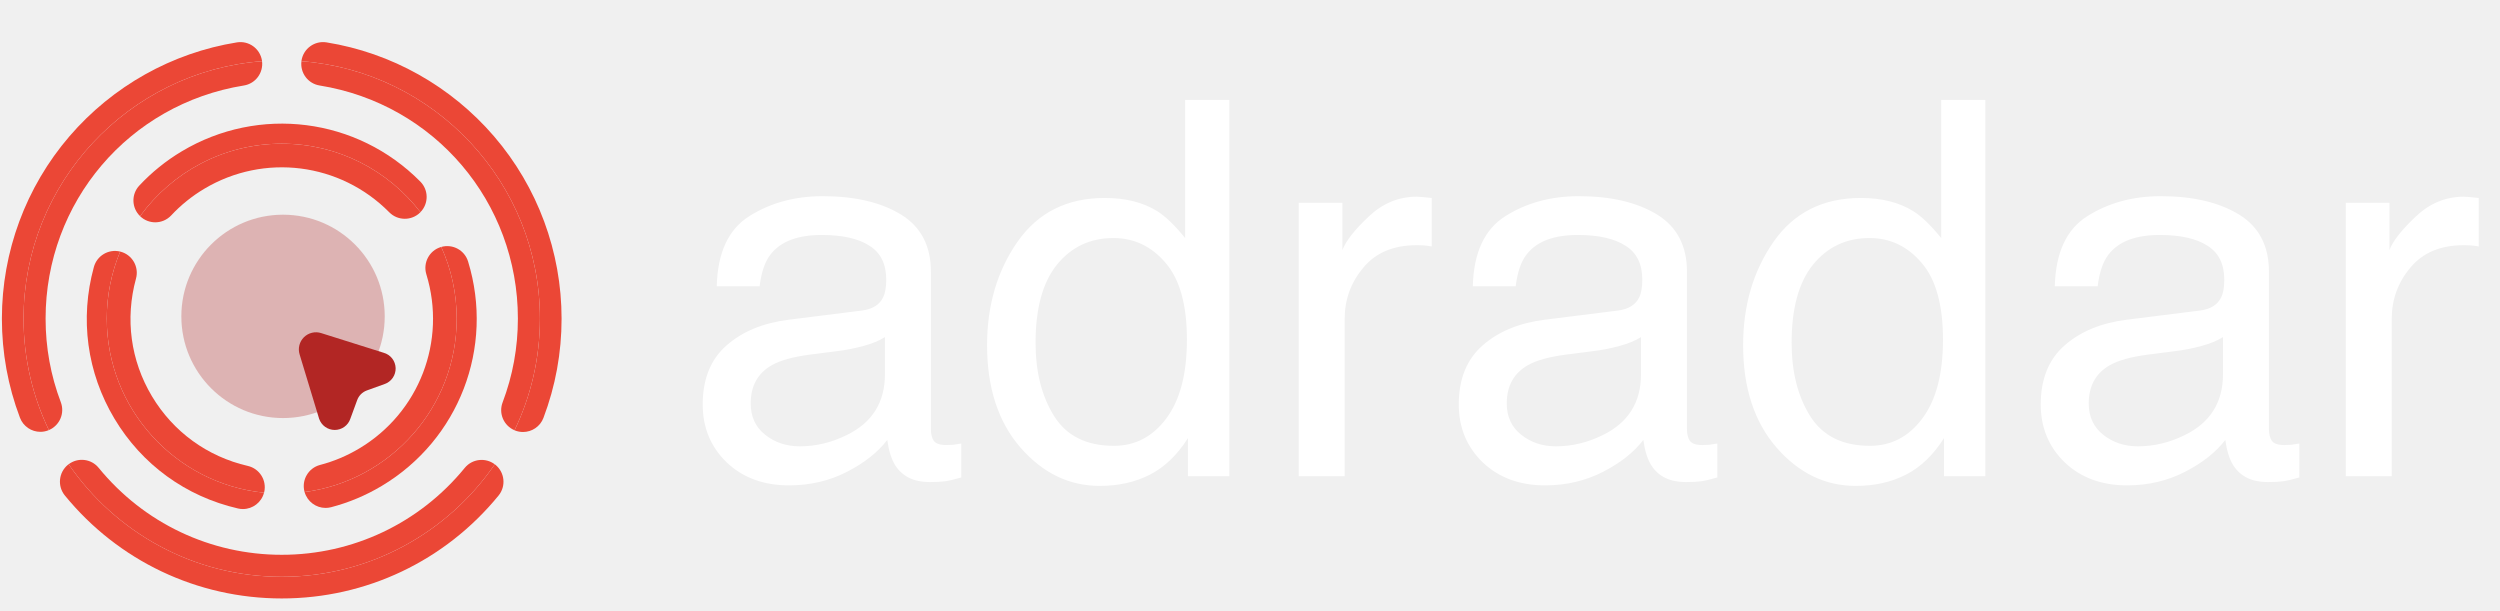
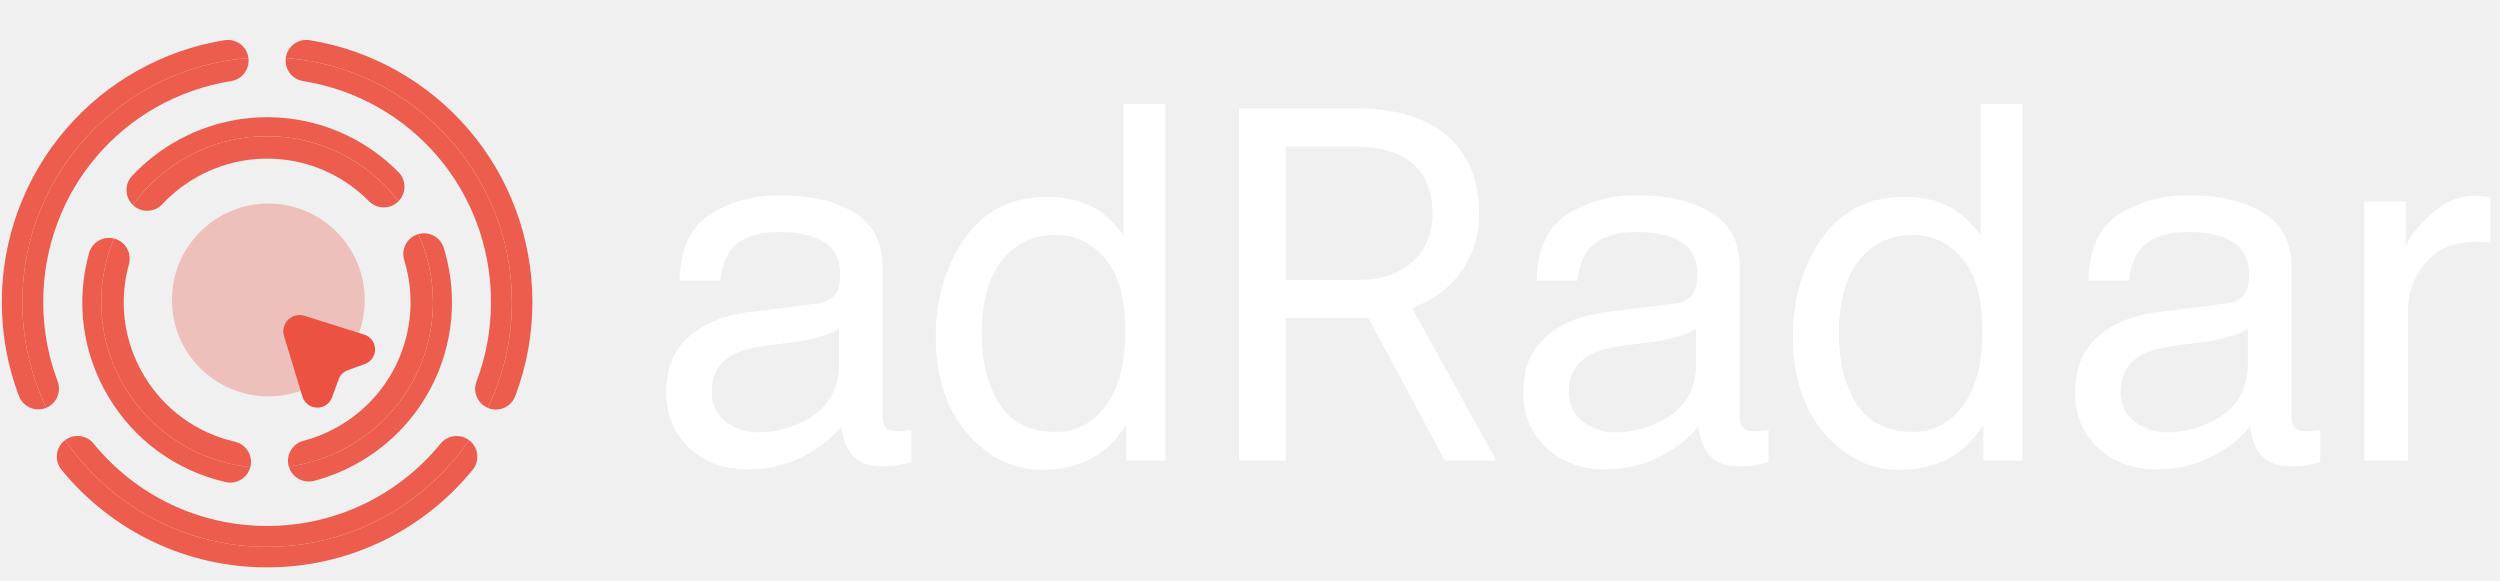
- <svg xmlns="http://www.w3.org/2000/svg" width="168" height="41" viewBox="0 0 168 41" fill="none">
-   <g clip-path="url(#clip0_72_6077)">
-     <path d="M17.608 4.113C17.607 4.097 17.605 4.08 17.603 4.063C17.474 3.264 16.721 2.719 15.921 2.848C11.558 3.55 7.562 5.792 4.666 9.161C1.74 12.565 0.127 16.916 0.127 21.412C0.127 23.704 0.535 25.944 1.341 28.071C1.563 28.657 2.121 29.019 2.714 29.019C2.887 29.019 3.062 28.988 3.233 28.923C3.25 28.916 3.267 28.909 3.284 28.901C2.195 26.633 1.583 24.093 1.583 21.412C1.583 12.292 8.658 4.791 17.608 4.113Z" fill="#EB4736" />
-     <path d="M18.933 38.761C12.993 38.761 7.742 35.761 4.614 31.196C4.598 31.207 4.583 31.219 4.567 31.23C3.94 31.742 3.845 32.667 4.358 33.296C7.949 37.693 13.26 40.216 18.934 40.216C24.602 40.216 29.913 37.696 33.503 33.301C34.016 32.673 33.923 31.749 33.295 31.236C33.28 31.224 33.264 31.213 33.249 31.201C30.119 35.763 24.87 38.761 18.933 38.761Z" fill="#EB4736" />
-     <path d="M33.199 9.161C30.303 5.792 26.307 3.55 21.944 2.848C21.144 2.719 20.391 3.264 20.262 4.063C20.26 4.08 20.259 4.097 20.257 4.113C29.207 4.793 36.283 12.292 36.283 21.412C36.283 24.098 35.669 26.642 34.576 28.913C34.592 28.92 34.609 28.928 34.626 28.935C34.798 29 34.975 29.03 35.148 29.03C35.739 29.03 36.297 28.67 36.519 28.084C37.327 25.953 37.738 23.709 37.738 21.412C37.738 16.916 36.125 12.565 33.199 9.161Z" fill="#EB4736" />
-     <path d="M4.087 27.031C3.407 25.238 3.064 23.348 3.064 21.412C3.064 13.578 8.668 6.989 16.389 5.745C17.171 5.62 17.708 4.894 17.609 4.113C8.659 4.791 1.583 12.291 1.583 21.412C1.583 24.093 2.195 26.632 3.285 28.901C4.008 28.595 4.367 27.771 4.087 27.031Z" fill="#EB4736" />
-     <path d="M31.229 31.444C28.199 35.154 23.717 37.282 18.933 37.282C14.146 37.282 9.663 35.153 6.631 31.439C6.132 30.826 5.239 30.724 4.613 31.197C7.742 35.761 12.993 38.761 18.932 38.761C24.87 38.761 30.119 35.763 33.249 31.202C32.622 30.73 31.73 30.831 31.229 31.444Z" fill="#EB4736" />
-     <path d="M20.257 4.113C20.157 4.894 20.695 5.62 21.478 5.745C29.198 6.989 34.802 13.578 34.802 21.412C34.802 23.352 34.457 25.246 33.775 27.042C33.494 27.783 33.853 28.607 34.576 28.913C35.669 26.641 36.283 24.097 36.283 21.412C36.283 12.291 29.207 4.792 20.257 4.113Z" fill="#EB4736" />
-     <path d="M18.932 9.656C22.725 9.656 26.102 11.463 28.253 14.258C28.811 13.688 28.811 12.773 28.246 12.203C23.997 7.904 17.405 7.069 12.215 10.169C11.157 10.802 10.196 11.576 9.361 12.471C8.814 13.056 8.84 13.97 9.414 14.525C11.552 11.578 15.021 9.656 18.932 9.656Z" fill="#EB4736" />
-     <path d="M29.653 16.594C30.316 18.066 30.69 19.697 30.69 21.413C30.69 27.374 26.229 32.31 20.469 33.065C20.652 33.708 21.238 34.132 21.879 34.132C22.003 34.133 22.127 34.117 22.252 34.084C23.442 33.773 24.586 33.293 25.65 32.656C30.841 29.556 33.228 23.355 31.456 17.575C31.223 16.81 30.418 16.377 29.653 16.594Z" fill="#EB4736" />
-     <path d="M7.176 21.412C7.176 19.817 7.497 18.296 8.076 16.906C7.306 16.716 6.521 17.172 6.309 17.942C5.352 21.421 5.843 25.041 7.689 28.13C9.532 31.216 12.482 33.361 15.994 34.17C16.105 34.196 16.215 34.209 16.325 34.208C16.979 34.208 17.572 33.766 17.742 33.109C11.816 32.511 7.176 27.494 7.176 21.412Z" fill="#EB4736" />
-     <path d="M10.434 14.94C10.826 14.94 11.217 14.783 11.507 14.474C12.153 13.78 12.898 13.18 13.721 12.689C17.747 10.283 22.862 10.932 26.16 14.267C26.729 14.843 27.659 14.848 28.235 14.279C28.241 14.272 28.247 14.265 28.253 14.258C26.102 11.463 22.725 9.656 18.932 9.656C15.021 9.656 11.552 11.578 9.414 14.525C9.42 14.532 9.426 14.539 9.433 14.545C9.716 14.809 10.075 14.94 10.434 14.94Z" fill="#EB4736" />
-     <path d="M30.69 21.412C30.69 19.696 30.317 18.066 29.653 16.594C29.643 16.596 29.634 16.599 29.623 16.602C28.848 16.839 28.413 17.659 28.651 18.435C30.025 22.918 28.172 27.73 24.145 30.135C23.318 30.63 22.431 31.003 21.508 31.244C20.724 31.45 20.255 32.252 20.46 33.035C20.463 33.046 20.466 33.056 20.469 33.065C26.229 32.31 30.69 27.374 30.69 21.412Z" fill="#EB4736" />
-     <path d="M16.653 31.31C13.928 30.682 11.64 29.017 10.209 26.625C8.777 24.228 8.398 21.42 9.14 18.719C9.354 17.938 8.895 17.13 8.114 16.915C8.101 16.912 8.088 16.909 8.076 16.906C7.498 18.296 7.176 19.817 7.176 21.412C7.176 27.494 11.817 32.511 17.743 33.109C17.747 33.096 17.751 33.083 17.755 33.07C17.937 32.28 17.444 31.492 16.653 31.31Z" fill="#EB4736" />
-     <path opacity="0.3" d="M19.02 28.094C22.794 28.094 25.854 25.035 25.854 21.261C25.854 17.486 22.794 14.427 19.02 14.427C15.246 14.427 12.186 17.486 12.186 21.261C12.186 25.035 15.246 28.094 19.02 28.094Z" fill="#B22624" />
-     <path d="M21.581 22.383L25.782 23.706C26.008 23.769 26.208 23.903 26.353 24.087C26.497 24.272 26.579 24.498 26.587 24.733C26.594 24.967 26.526 25.198 26.393 25.391C26.26 25.584 26.068 25.73 25.846 25.807L24.652 26.238C24.501 26.293 24.364 26.381 24.25 26.495C24.137 26.61 24.051 26.748 23.998 26.9L23.544 28.137C23.471 28.357 23.329 28.549 23.141 28.684C22.953 28.82 22.726 28.893 22.494 28.893C22.262 28.893 22.036 28.82 21.847 28.684C21.659 28.549 21.518 28.357 21.444 28.137L20.135 23.821C20.072 23.62 20.066 23.407 20.117 23.203C20.168 22.999 20.273 22.812 20.422 22.664C20.571 22.516 20.758 22.411 20.962 22.362C21.166 22.312 21.38 22.319 21.581 22.383Z" fill="#B22624" />
+ <svg xmlns="http://www.w3.org/2000/svg" width="814" height="189" viewBox="0 0 814 189" fill="none">
+   <g clip-path="url(#clip0_96_133)">
+     <path d="M80.888 18.895C80.88 18.82 80.872 18.743 80.864 18.664C80.271 14.992 76.813 12.49 73.136 13.083C53.095 16.309 34.738 26.605 21.435 42.08C7.995 57.72 0.587 77.707 0.587 98.359C0.587 108.887 2.462 119.177 6.162 128.945C7.183 131.638 9.745 133.299 12.467 133.299C13.262 133.299 14.069 133.157 14.851 132.86C14.931 132.828 15.01 132.795 15.089 132.759C10.083 122.338 7.272 110.672 7.272 98.359C7.272 56.462 39.774 22.009 80.888 18.895Z" fill="#EC5D4E" />
+     <path d="M86.967 178.055C59.684 178.055 35.562 164.271 21.192 143.305C21.12 143.356 21.049 143.407 20.978 143.459C18.096 145.814 17.663 150.06 20.017 152.949C36.511 173.15 60.912 184.739 86.973 184.739C113.01 184.739 137.404 173.162 153.898 152.972C156.253 150.09 155.826 145.843 152.944 143.489C152.872 143.433 152.801 143.38 152.73 143.328C138.353 164.283 114.244 178.055 86.967 178.055Z" fill="#EC5D4E" />
+     <path d="M152.505 42.08C139.201 26.606 120.845 16.309 100.804 13.083C97.127 12.49 93.669 14.993 93.076 18.664C93.068 18.743 93.06 18.82 93.052 18.895C134.166 22.015 166.668 56.462 166.668 98.359C166.668 110.696 163.851 122.38 158.827 132.813C158.902 132.848 158.979 132.882 159.058 132.913C159.847 133.216 160.66 133.352 161.455 133.352C164.171 133.352 166.733 131.698 167.753 129.005C171.466 119.219 173.352 108.911 173.352 98.359C173.352 77.707 165.944 57.72 152.505 42.08Z" fill="#EC5D4E" />
+     <path d="M18.772 124.171C15.652 115.933 14.074 107.25 14.074 98.359C14.074 62.37 39.815 32.104 75.283 26.392C78.877 25.817 81.344 22.484 80.888 18.895C39.774 22.009 7.272 56.462 7.272 98.359C7.272 110.672 10.083 122.339 15.089 132.759C18.41 131.354 20.059 127.57 18.772 124.171Z" fill="#EC5D4E" />
+     <path d="M143.454 144.444C129.534 161.483 108.947 171.258 86.973 171.258C64.981 171.258 44.388 161.477 30.462 144.42C28.167 141.603 24.068 141.134 21.192 143.305C35.563 164.271 59.684 178.055 86.967 178.055C114.244 178.055 138.353 164.283 152.73 143.329C149.854 141.164 145.755 141.626 143.454 144.444Z" fill="#EC5D4E" />
+     <path d="M93.052 18.895C92.595 22.484 95.062 25.817 98.663 26.392C134.124 32.104 159.865 62.37 159.865 98.359C159.865 107.268 158.281 115.969 155.15 124.219C153.857 127.623 155.506 131.407 158.827 132.813C163.851 122.38 166.668 110.69 166.668 98.359C166.668 56.462 134.166 22.015 93.052 18.895Z" fill="#EC5D4E" />
+     <path d="M86.967 44.357C104.392 44.357 119.902 52.655 129.783 65.496C132.345 62.874 132.345 58.675 129.753 56.053C110.234 36.309 79.951 32.472 56.114 46.712C51.25 49.618 46.837 53.177 43 57.287C40.491 59.974 40.61 64.173 43.243 66.723C53.065 53.183 69.002 44.357 86.967 44.357Z" fill="#EC5D4E" />
+     <path d="M136.212 76.225C139.261 82.986 140.975 90.477 140.975 98.359C140.975 125.743 120.483 148.417 94.025 151.887C94.867 154.84 97.56 156.786 100.501 156.786C101.071 156.79 101.642 156.717 102.216 156.566C107.684 155.137 112.939 152.931 117.826 150.007C141.669 135.766 152.635 107.279 144.498 80.732C143.424 77.215 139.729 75.228 136.212 76.225Z" fill="#EC5D4E" />
+     <path d="M32.965 98.359C32.965 91.029 34.441 84.042 37.099 77.66C33.564 76.788 29.958 78.882 28.985 82.417C24.59 98.401 26.844 115.026 35.325 129.219C43.789 143.394 57.341 153.245 73.474 156.964C73.984 157.083 74.49 157.14 74.992 157.136C77.999 157.136 80.721 155.108 81.504 152.089C54.281 149.343 32.965 126.295 32.965 98.359Z" fill="#EC5D4E" />
+     <path d="M47.929 68.627C49.732 68.627 51.529 67.909 52.857 66.486C55.829 63.301 59.251 60.543 63.029 58.289C81.522 47.234 105.021 50.217 120.169 65.537C122.784 68.182 127.055 68.206 129.7 65.59C129.728 65.559 129.755 65.527 129.783 65.496C119.902 52.655 104.392 44.357 86.967 44.357C69.002 44.357 53.065 53.183 43.243 66.723C43.271 66.755 43.3 66.784 43.332 66.812C44.631 68.028 46.28 68.627 47.929 68.627Z" fill="#EC5D4E" />
+     <path d="M140.975 98.359C140.975 90.477 139.261 82.986 136.212 76.225C136.169 76.237 136.123 76.249 136.076 76.26C132.517 77.352 130.519 81.118 131.61 84.682C137.92 105.275 129.409 127.38 110.911 138.429C107.115 140.701 103.04 142.415 98.799 143.524C95.199 144.467 93.04 148.15 93.983 151.751C93.999 151.798 94.013 151.843 94.025 151.887C120.483 148.417 140.975 125.743 140.975 98.359Z" fill="#EC5D4E" />
+     <path d="M76.498 143.827C63.978 140.938 53.468 133.293 46.897 122.303C40.319 111.295 38.575 98.395 41.986 85.987C42.97 82.399 40.859 78.686 37.271 77.701C37.211 77.686 37.154 77.672 37.099 77.66C34.441 84.042 32.965 91.028 32.965 98.359C32.965 126.294 54.281 149.342 81.504 152.088C81.524 152.029 81.542 151.97 81.558 151.911C82.394 148.281 80.128 144.663 76.498 143.827Z" fill="#EC5D4E" />
+     <path opacity="0.3" d="M87.369 129.057C104.706 129.057 118.76 115.002 118.76 97.665C118.76 80.328 104.706 66.274 87.369 66.274C70.032 66.274 55.977 80.328 55.977 97.665C55.977 115.002 70.032 129.057 87.369 129.057Z" fill="#EB5242" />
+     <path d="M99.132 102.82L118.43 108.9C119.468 109.189 120.387 109.802 121.053 110.651C121.718 111.499 122.095 112.538 122.128 113.615C122.161 114.693 121.849 115.753 121.237 116.64C120.625 117.528 119.746 118.197 118.727 118.549L113.242 120.531C112.547 120.784 111.916 121.187 111.396 121.713C110.876 122.239 110.479 122.874 110.235 123.572L108.153 129.255C107.814 130.266 107.166 131.145 106.3 131.767C105.434 132.39 104.395 132.725 103.329 132.725C102.262 132.725 101.223 132.39 100.357 131.767C99.492 131.145 98.844 130.266 98.504 129.255L92.49 109.429C92.204 108.507 92.176 107.524 92.409 106.587C92.641 105.65 93.126 104.795 93.811 104.114C94.495 103.433 95.353 102.952 96.291 102.724C97.229 102.496 98.212 102.529 99.132 102.82Z" fill="#EB5242" />
  </g>
-   <path d="M50.447 27.111C50.447 28.003 50.773 28.707 51.425 29.221C52.076 29.736 52.848 29.993 53.74 29.993C54.827 29.993 55.879 29.741 56.896 29.238C58.612 28.404 59.469 27.037 59.469 25.139V22.652C59.092 22.892 58.606 23.092 58.011 23.252C57.417 23.412 56.833 23.526 56.262 23.595L54.392 23.835C53.271 23.984 52.431 24.218 51.87 24.538C50.921 25.076 50.447 25.933 50.447 27.111ZM57.925 20.868C58.635 20.776 59.109 20.479 59.349 19.976C59.486 19.701 59.555 19.307 59.555 18.792C59.555 17.74 59.178 16.98 58.423 16.511C57.68 16.03 56.61 15.79 55.215 15.79C53.603 15.79 52.459 16.225 51.785 17.094C51.407 17.574 51.161 18.289 51.047 19.238H48.165C48.223 16.974 48.954 15.402 50.361 14.521C51.779 13.629 53.42 13.183 55.284 13.183C57.445 13.183 59.201 13.595 60.55 14.418C61.888 15.241 62.557 16.522 62.557 18.26V28.844C62.557 29.164 62.62 29.421 62.745 29.616C62.883 29.81 63.163 29.907 63.586 29.907C63.723 29.907 63.878 29.902 64.049 29.89C64.221 29.867 64.404 29.839 64.598 29.804V32.086C64.118 32.223 63.752 32.309 63.5 32.343C63.249 32.377 62.906 32.395 62.471 32.395C61.408 32.395 60.636 32.017 60.155 31.262C59.904 30.862 59.727 30.296 59.624 29.564C58.995 30.388 58.091 31.102 56.913 31.708C55.736 32.315 54.438 32.617 53.02 32.617C51.316 32.617 49.921 32.103 48.834 31.074C47.759 30.033 47.222 28.735 47.222 27.18C47.222 25.476 47.754 24.155 48.817 23.218C49.881 22.28 51.276 21.702 53.003 21.485L57.925 20.868ZM69.59 23.029C69.59 24.996 70.007 26.642 70.842 27.969C71.677 29.296 73.014 29.959 74.856 29.959C76.285 29.959 77.457 29.347 78.372 28.123C79.298 26.888 79.761 25.122 79.761 22.823C79.761 20.502 79.287 18.786 78.338 17.677C77.388 16.556 76.216 15.996 74.821 15.996C73.266 15.996 72.002 16.591 71.031 17.78C70.07 18.969 69.59 20.719 69.59 23.029ZM74.238 13.303C75.645 13.303 76.823 13.601 77.772 14.195C78.32 14.538 78.944 15.139 79.641 15.996V6.716H82.609V32H79.83V29.444C79.11 30.576 78.258 31.394 77.274 31.897C76.291 32.4 75.164 32.652 73.895 32.652C71.848 32.652 70.076 31.794 68.578 30.079C67.079 28.352 66.331 26.059 66.331 23.201C66.331 20.525 67.011 18.209 68.372 16.253C69.744 14.287 71.699 13.303 74.238 13.303ZM87.274 13.629H90.208V16.802C90.448 16.185 91.037 15.436 91.974 14.555C92.912 13.663 93.993 13.217 95.216 13.217C95.273 13.217 95.371 13.223 95.508 13.235C95.645 13.246 95.88 13.269 96.211 13.303V16.562C96.028 16.528 95.857 16.505 95.697 16.494C95.548 16.482 95.382 16.477 95.199 16.477C93.644 16.477 92.449 16.98 91.614 17.986C90.779 18.981 90.362 20.13 90.362 21.434V32H87.274V13.629ZM101.254 27.111C101.254 28.003 101.58 28.707 102.232 29.221C102.884 29.736 103.656 29.993 104.548 29.993C105.634 29.993 106.686 29.741 107.704 29.238C109.419 28.404 110.277 27.037 110.277 25.139V22.652C109.899 22.892 109.413 23.092 108.819 23.252C108.224 23.412 107.641 23.526 107.069 23.595L105.199 23.835C104.079 23.984 103.238 24.218 102.678 24.538C101.729 25.076 101.254 25.933 101.254 27.111ZM108.733 20.868C109.442 20.776 109.916 20.479 110.157 19.976C110.294 19.701 110.362 19.307 110.362 18.792C110.362 17.74 109.985 16.98 109.23 16.511C108.487 16.03 107.418 15.79 106.023 15.79C104.41 15.79 103.267 16.225 102.592 17.094C102.215 17.574 101.969 18.289 101.855 19.238H98.973C99.03 16.974 99.762 15.402 101.168 14.521C102.586 13.629 104.227 13.183 106.091 13.183C108.253 13.183 110.008 13.595 111.357 14.418C112.695 15.241 113.364 16.522 113.364 18.26V28.844C113.364 29.164 113.427 29.421 113.553 29.616C113.69 29.81 113.97 29.907 114.393 29.907C114.531 29.907 114.685 29.902 114.857 29.89C115.028 29.867 115.211 29.839 115.405 29.804V32.086C114.925 32.223 114.559 32.309 114.308 32.343C114.056 32.377 113.713 32.395 113.278 32.395C112.215 32.395 111.443 32.017 110.963 31.262C110.711 30.862 110.534 30.296 110.431 29.564C109.802 30.388 108.899 31.102 107.721 31.708C106.543 32.315 105.245 32.617 103.827 32.617C102.123 32.617 100.728 32.103 99.642 31.074C98.567 30.033 98.029 28.735 98.029 27.18C98.029 25.476 98.561 24.155 99.625 23.218C100.688 22.28 102.083 21.702 103.81 21.485L108.733 20.868ZM120.397 23.029C120.397 24.996 120.814 26.642 121.649 27.969C122.484 29.296 123.822 29.959 125.663 29.959C127.092 29.959 128.265 29.347 129.179 28.123C130.106 26.888 130.569 25.122 130.569 22.823C130.569 20.502 130.094 18.786 129.145 17.677C128.196 16.556 127.024 15.996 125.629 15.996C124.074 15.996 122.81 16.591 121.838 17.78C120.877 18.969 120.397 20.719 120.397 23.029ZM125.046 13.303C126.452 13.303 127.63 13.601 128.579 14.195C129.128 14.538 129.751 15.139 130.449 15.996V6.716H133.416V32H130.637V29.444C129.917 30.576 129.065 31.394 128.082 31.897C127.098 32.4 125.972 32.652 124.702 32.652C122.656 32.652 120.883 31.794 119.385 30.079C117.887 28.352 117.138 26.059 117.138 23.201C117.138 20.525 117.818 18.209 119.179 16.253C120.551 14.287 122.507 13.303 125.046 13.303ZM140.363 27.111C140.363 28.003 140.689 28.707 141.341 29.221C141.993 29.736 142.765 29.993 143.657 29.993C144.743 29.993 145.795 29.741 146.813 29.238C148.528 28.404 149.386 27.037 149.386 25.139V22.652C149.008 22.892 148.522 23.092 147.928 23.252C147.333 23.412 146.75 23.526 146.178 23.595L144.308 23.835C143.188 23.984 142.347 24.218 141.787 24.538C140.838 25.076 140.363 25.933 140.363 27.111ZM147.842 20.868C148.551 20.776 149.026 20.479 149.266 19.976C149.403 19.701 149.471 19.307 149.471 18.792C149.471 17.74 149.094 16.98 148.339 16.511C147.596 16.03 146.527 15.79 145.132 15.79C143.519 15.79 142.376 16.225 141.701 17.094C141.324 17.574 141.078 18.289 140.964 19.238H138.082C138.139 16.974 138.871 15.402 140.277 14.521C141.695 13.629 143.336 13.183 145.2 13.183C147.362 13.183 149.117 13.595 150.466 14.418C151.804 15.241 152.473 16.522 152.473 18.26V28.844C152.473 29.164 152.536 29.421 152.662 29.616C152.799 29.81 153.079 29.907 153.502 29.907C153.64 29.907 153.794 29.902 153.966 29.89C154.137 29.867 154.32 29.839 154.515 29.804V32.086C154.034 32.223 153.668 32.309 153.417 32.343C153.165 32.377 152.822 32.395 152.388 32.395C151.324 32.395 150.552 32.017 150.072 31.262C149.82 30.862 149.643 30.296 149.54 29.564C148.911 30.388 148.008 31.102 146.83 31.708C145.652 32.315 144.354 32.617 142.936 32.617C141.232 32.617 139.837 32.103 138.751 31.074C137.676 30.033 137.138 28.735 137.138 27.18C137.138 25.476 137.67 24.155 138.734 23.218C139.797 22.28 141.192 21.702 142.919 21.485L147.842 20.868ZM157.636 13.629H160.57V16.802C160.81 16.185 161.399 15.436 162.336 14.555C163.274 13.663 164.355 13.217 165.578 13.217C165.635 13.217 165.733 13.223 165.87 13.235C166.007 13.246 166.241 13.269 166.573 13.303V16.562C166.39 16.528 166.219 16.505 166.059 16.494C165.91 16.482 165.744 16.477 165.561 16.477C164.006 16.477 162.811 16.98 161.976 17.986C161.141 18.981 160.724 20.13 160.724 21.434V32H157.636V13.629Z" fill="white" />
+   <path d="M231.73 127.544C231.73 131.641 233.227 134.872 236.222 137.235C239.216 139.599 242.762 140.781 246.859 140.781C251.849 140.781 256.682 139.625 261.357 137.314C269.236 133.48 273.176 127.202 273.176 118.482V107.057C271.443 108.16 269.21 109.08 266.479 109.815C263.747 110.551 261.068 111.076 258.442 111.391L249.853 112.494C244.705 113.177 240.844 114.254 238.27 115.725C233.91 118.194 231.73 122.133 231.73 127.544ZM266.085 98.863C269.341 98.442 271.521 97.077 272.624 94.766C273.255 93.505 273.57 91.692 273.57 89.329C273.57 84.496 271.836 81.003 268.37 78.849C264.955 76.643 260.044 75.54 253.635 75.54C246.228 75.54 240.976 77.536 237.876 81.528C236.143 83.734 235.013 87.017 234.488 91.377H221.251C221.513 80.977 224.875 73.754 231.336 69.709C237.85 65.612 245.388 63.563 253.95 63.563C263.878 63.563 271.942 65.454 278.14 69.236C284.286 73.018 287.359 78.902 287.359 86.886V135.502C287.359 136.973 287.648 138.155 288.226 139.048C288.856 139.941 290.143 140.387 292.087 140.387C292.717 140.387 293.426 140.361 294.214 140.308C295.002 140.203 295.842 140.072 296.735 139.914V150.394C294.529 151.024 292.848 151.418 291.693 151.576C290.537 151.733 288.961 151.812 286.965 151.812C282.08 151.812 278.534 150.079 276.328 146.612C275.172 144.773 274.358 142.173 273.885 138.811C270.996 142.593 266.846 145.876 261.436 148.661C256.025 151.445 250.063 152.837 243.549 152.837C235.723 152.837 229.314 150.473 224.324 145.745C219.386 140.965 216.917 135.003 216.917 127.859C216.917 120.032 219.36 113.965 224.245 109.658C229.13 105.35 235.539 102.697 243.471 101.699L266.085 98.863ZM319.664 108.791C319.664 117.826 321.582 125.39 325.416 131.483C329.251 137.577 335.397 140.624 343.854 140.624C350.42 140.624 355.805 137.813 360.007 132.193C364.262 126.519 366.389 118.404 366.389 107.845C366.389 97.182 364.209 89.302 359.849 84.207C355.489 79.059 350.105 76.485 343.697 76.485C336.553 76.485 330.748 79.217 326.283 84.68C321.871 90.143 319.664 98.18 319.664 108.791ZM341.018 64.115C347.479 64.115 352.889 65.48 357.249 68.212C359.77 69.788 362.633 72.546 365.838 76.485V33.858H379.469V150H366.704V138.26C363.395 143.46 359.482 147.216 354.964 149.527C350.447 151.839 345.272 152.994 339.442 152.994C330.039 152.994 321.897 149.054 315.016 141.175C308.134 133.243 304.694 122.711 304.694 109.579C304.694 97.287 307.819 86.65 314.07 77.667C320.374 68.632 329.356 64.115 341.018 64.115ZM403.422 35.276H441.401C450.016 35.276 457.291 36.589 463.227 39.216C469.215 41.842 473.759 45.729 476.858 50.877C480.01 55.973 481.586 62.25 481.586 69.709C481.586 74.962 480.509 79.768 478.355 84.128C476.254 88.436 473.207 92.113 469.215 95.159C465.275 98.154 460.548 100.386 455.032 101.857L450.777 103.512H415.084L414.926 91.141H441.874C447.337 91.141 451.881 90.195 455.505 88.304C459.13 86.361 461.861 83.761 463.7 80.504C465.538 77.247 466.457 73.649 466.457 69.709C466.457 65.297 465.591 61.436 463.857 58.126C462.124 54.817 459.392 52.269 455.663 50.483C451.986 48.645 447.232 47.725 441.401 47.725H418.63V150H403.422V35.276ZM470.476 150L442.583 97.996L458.42 97.917L486.707 149.054V150H470.476ZM510.818 127.544C510.818 131.641 512.315 134.872 515.31 137.235C518.304 139.599 521.85 140.781 525.947 140.781C530.937 140.781 535.77 139.625 540.445 137.314C548.324 133.48 552.264 127.202 552.264 118.482V107.057C550.53 108.16 548.298 109.08 545.566 109.815C542.835 110.551 540.156 111.076 537.529 111.391L528.941 112.494C523.793 113.177 519.932 114.254 517.358 115.725C512.998 118.194 510.818 122.133 510.818 127.544ZM545.172 98.863C548.429 98.442 550.609 97.077 551.712 94.766C552.343 93.505 552.658 91.692 552.658 89.329C552.658 84.496 550.924 81.003 547.458 78.849C544.043 76.643 539.132 75.54 532.723 75.54C525.316 75.54 520.064 77.536 516.964 81.528C515.231 83.734 514.101 87.017 513.576 91.377H500.339C500.601 80.977 503.963 73.754 510.424 69.709C516.938 65.612 524.476 63.563 533.038 63.563C542.966 63.563 551.03 65.454 557.228 69.236C563.374 73.018 566.447 78.902 566.447 86.886V135.502C566.447 136.973 566.736 138.155 567.314 139.048C567.944 139.941 569.231 140.387 571.174 140.387C571.805 140.387 572.514 140.361 573.302 140.308C574.09 140.203 574.93 140.072 575.823 139.914V150.394C573.617 151.024 571.936 151.418 570.781 151.576C569.625 151.733 568.049 151.812 566.053 151.812C561.168 151.812 557.622 150.079 555.416 146.612C554.26 144.773 553.446 142.173 552.973 138.811C550.084 142.593 545.934 145.876 540.524 148.661C535.113 151.445 529.151 152.837 522.637 152.837C514.811 152.837 508.402 150.473 503.412 145.745C498.474 140.965 496.005 135.003 496.005 127.859C496.005 120.032 498.448 113.965 503.333 109.658C508.218 105.35 514.627 102.697 522.559 101.699L545.172 98.863ZM598.752 108.791C598.752 117.826 600.67 125.39 604.504 131.483C608.339 137.577 614.485 140.624 622.942 140.624C629.508 140.624 634.892 137.813 639.095 132.193C643.35 126.519 645.477 118.404 645.477 107.845C645.477 97.182 643.297 89.302 638.937 84.207C634.577 79.059 629.193 76.485 622.784 76.485C615.641 76.485 609.836 79.217 605.371 84.68C600.959 90.143 598.752 98.18 598.752 108.791ZM620.105 64.115C626.567 64.115 631.977 65.48 636.337 68.212C638.858 69.788 641.721 72.546 644.926 76.485V33.858H658.557V150H645.792V138.26C642.483 143.46 638.57 147.216 634.052 149.527C629.534 151.839 624.36 152.994 618.53 152.994C609.127 152.994 600.985 149.054 594.104 141.175C587.222 133.243 583.782 122.711 583.782 109.579C583.782 97.287 586.907 86.65 593.158 77.667C599.461 68.632 608.444 64.115 620.105 64.115ZM690.468 127.544C690.468 131.641 691.966 134.872 694.96 137.235C697.954 139.599 701.5 140.781 705.597 140.781C710.587 140.781 715.42 139.625 720.095 137.314C727.974 133.48 731.914 127.202 731.914 118.482V107.057C730.181 108.16 727.948 109.08 725.217 109.815C722.485 110.551 719.806 111.076 717.18 111.391L708.591 112.494C703.443 113.177 699.582 114.254 697.008 115.725C692.648 118.194 690.468 122.133 690.468 127.544ZM724.823 98.863C728.079 98.442 730.259 97.077 731.362 94.766C731.993 93.505 732.308 91.692 732.308 89.329C732.308 84.496 730.575 81.003 727.108 78.849C723.693 76.643 718.782 75.54 712.373 75.54C704.967 75.54 699.714 77.536 696.614 81.528C694.881 83.734 693.752 87.017 693.226 91.377H679.989C680.252 80.977 683.613 73.754 690.074 69.709C696.588 65.612 704.126 63.563 712.688 63.563C722.616 63.563 730.68 65.454 736.878 69.236C743.024 73.018 746.097 78.902 746.097 86.886V135.502C746.097 136.973 746.386 138.155 746.964 139.048C747.594 139.941 748.881 140.387 750.825 140.387C751.455 140.387 752.164 140.361 752.952 140.308C753.74 140.203 754.58 140.072 755.473 139.914V150.394C753.267 151.024 751.586 151.418 750.431 151.576C749.275 151.733 747.699 151.812 745.703 151.812C740.818 151.812 737.272 150.079 735.066 146.612C733.91 144.773 733.096 142.173 732.623 138.811C729.734 142.593 725.584 145.876 720.174 148.661C714.763 151.445 708.801 152.837 702.288 152.837C694.461 152.837 688.052 150.473 683.062 145.745C678.124 140.965 675.655 135.003 675.655 127.859C675.655 120.032 678.098 113.965 682.983 109.658C687.868 105.35 694.277 102.697 702.209 101.699L724.823 98.863ZM769.814 65.612H783.288V80.189C784.391 77.352 787.096 73.911 791.403 69.867C795.711 65.769 800.675 63.721 806.295 63.721C806.558 63.721 807.005 63.747 807.635 63.8C808.265 63.852 809.342 63.957 810.865 64.115V79.085C810.025 78.928 809.237 78.823 808.502 78.77C807.819 78.718 807.057 78.692 806.217 78.692C799.073 78.692 793.583 81.003 789.749 85.625C785.914 90.195 783.997 95.475 783.997 101.463V150H769.814V65.612Z" fill="white" />
  <defs>
-     <clipPath id="clip0_72_6077">
-       <rect width="37.831" height="37.444" fill="white" transform="translate(0 2.7998)" />
+     <clipPath id="clip0_96_133">
+       <rect width="173.779" height="172" fill="white" transform="translate(0 12.8633)" />
    </clipPath>
  </defs>
</svg>
